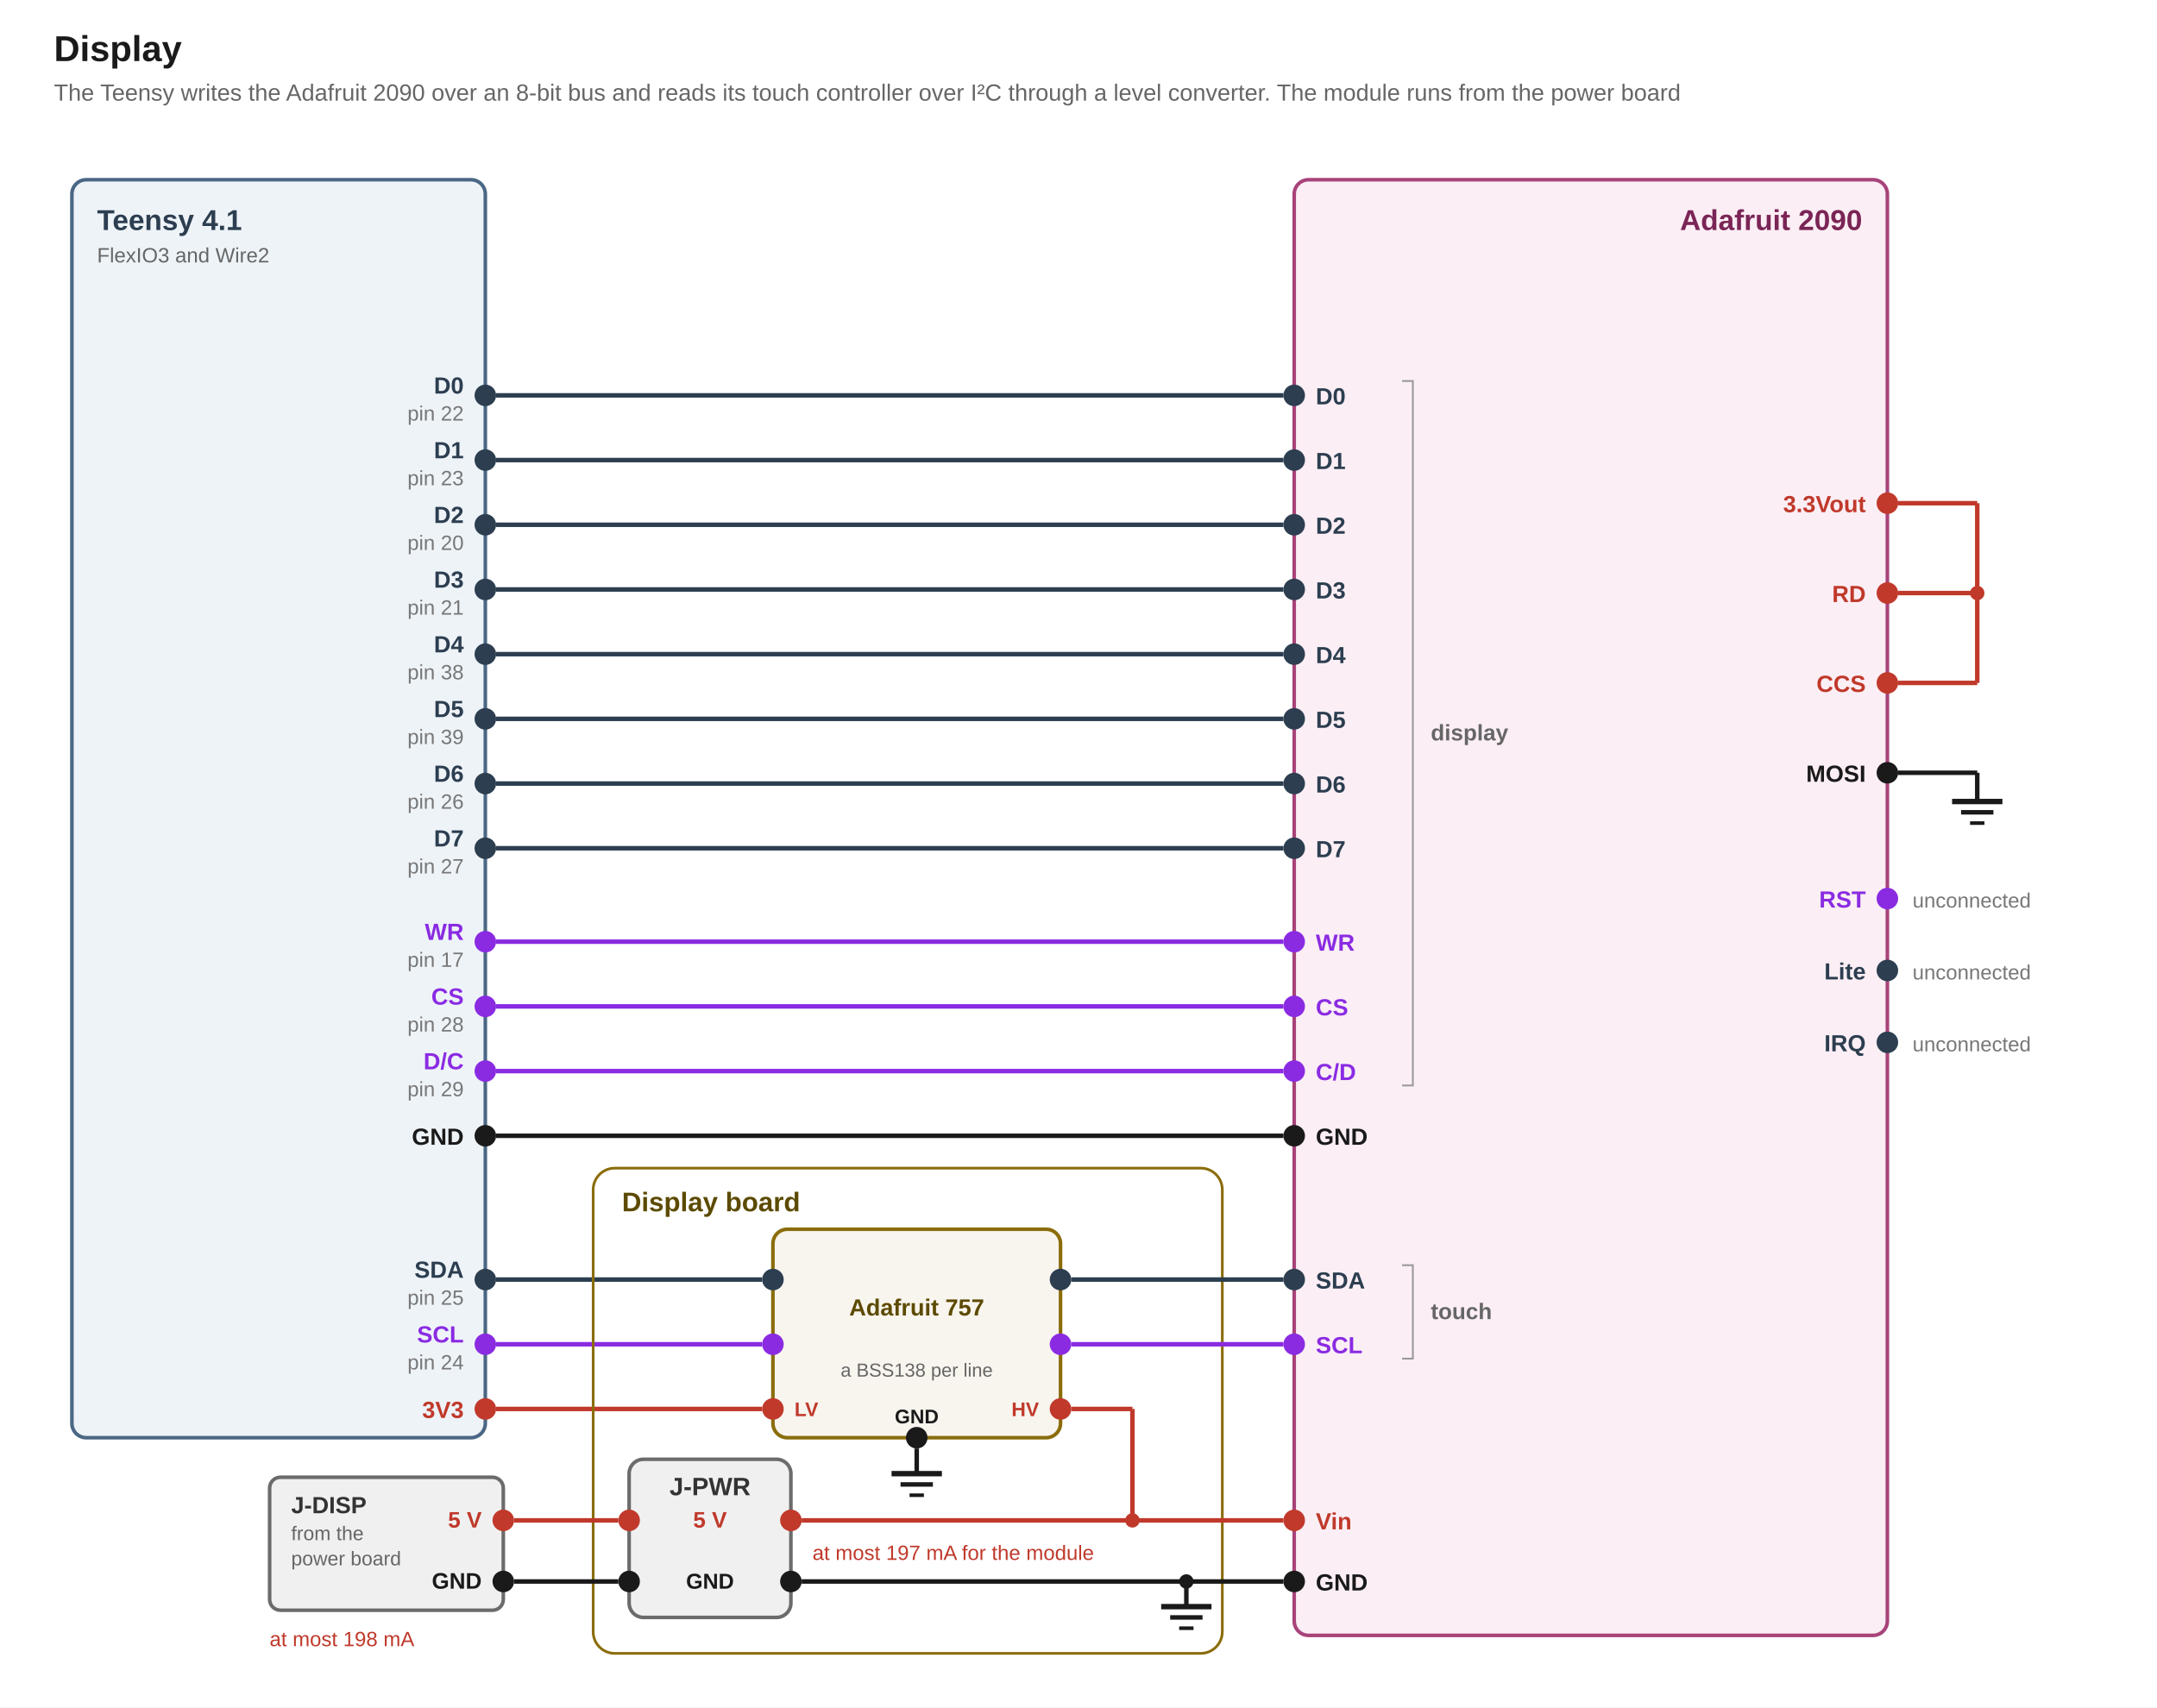
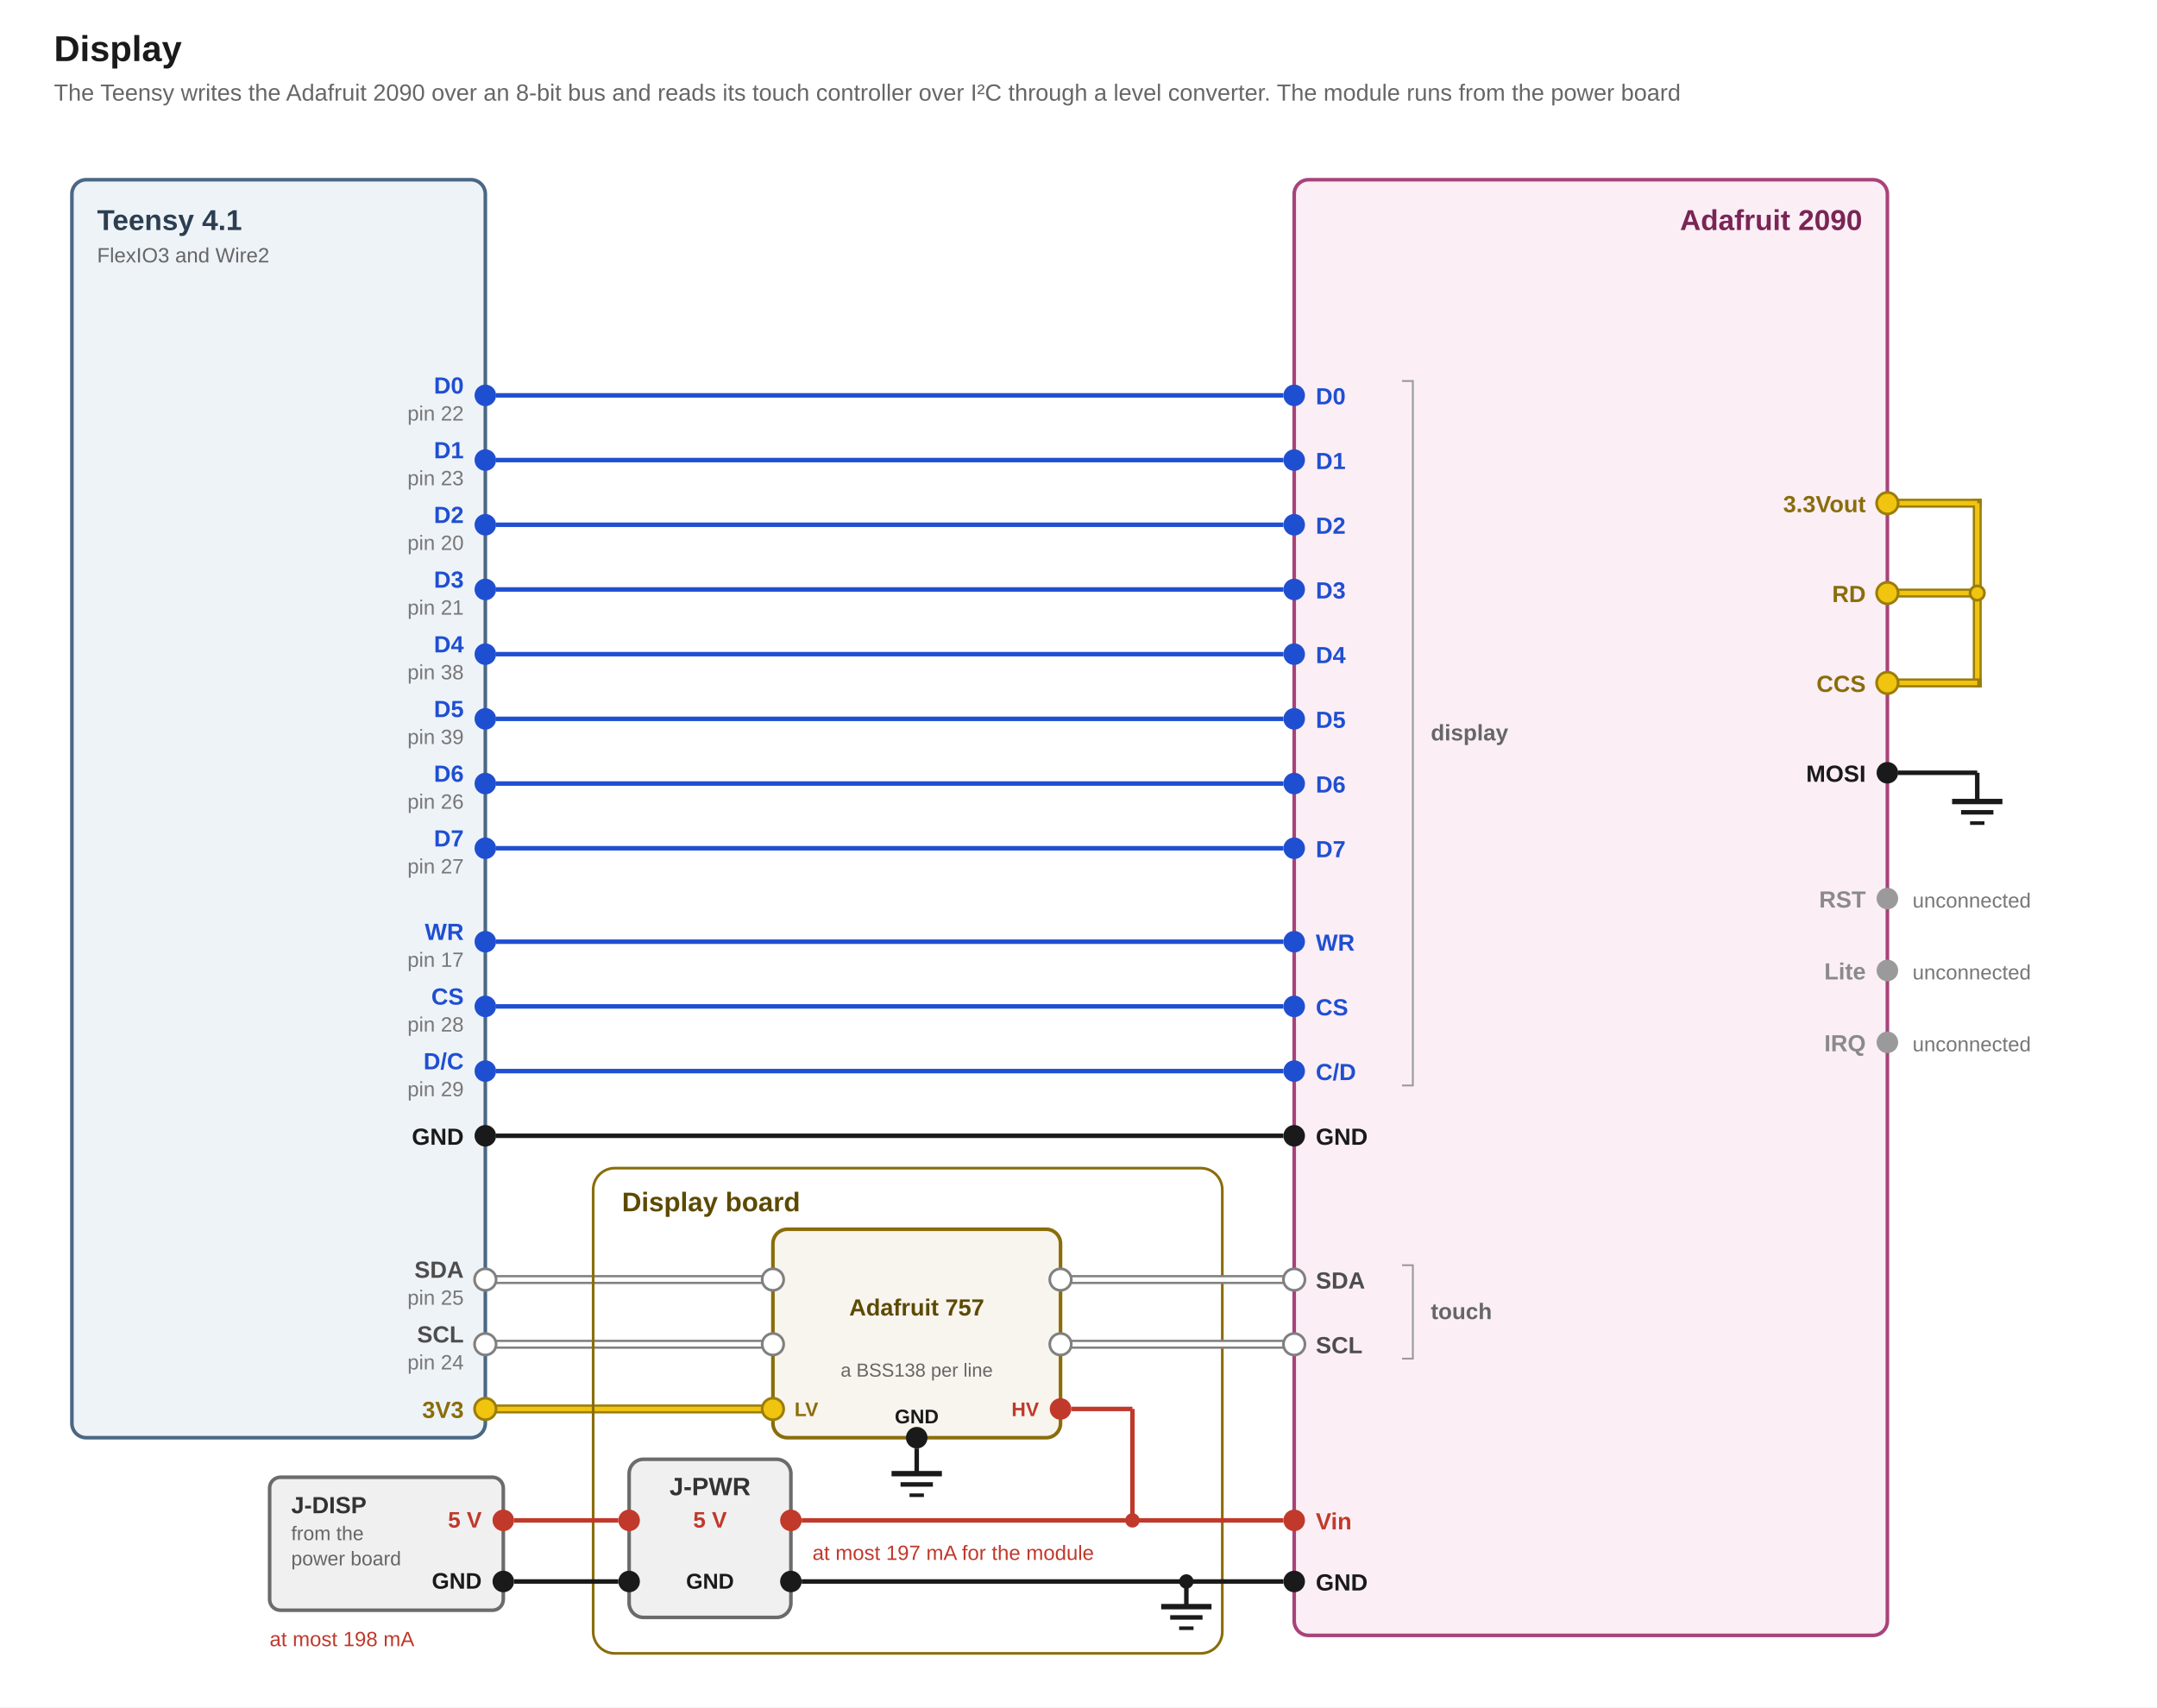
<svg xmlns="http://www.w3.org/2000/svg" viewBox="0 0 1200 950" font-family="Segoe UI, Arial, sans-serif">
  <rect x="0" y="0" width="1200" height="950" fill="#ffffff" />
  <text x="30" y="34" font-size="20" font-weight="700" fill="#1a1a1a">Display</text>
  <text x="30" y="56" font-size="13" fill="#666">The Teensy writes the Adafruit 2090 over an 8-bit bus and reads its touch controller over I²C through a level converter. The module runs from the power board</text>
  <rect x="40" y="100" width="230" height="700" rx="8" fill="#eef3f8" stroke="#4a6785" stroke-width="2" />
  <text x="54" y="128" font-size="16" font-weight="700" fill="#2c3e50">Teensy 4.1</text>
  <text x="54" y="146" font-size="11.5" fill="#666">FlexIO3 and Wire2</text>
  <rect x="720" y="100" width="330" height="810" rx="8" fill="#fbeef5" stroke="#a8437a" stroke-width="2" />
  <text x="1036" y="128" text-anchor="end" font-size="16" font-weight="700" fill="#7a2556">Adafruit 2090</text>
-   <circle cx="270" cy="220" r="6" fill="#2c3e50" />
-   <text x="258" y="219" text-anchor="end" font-size="13" font-weight="700" fill="#2c3e50">D0</text>
+   <circle cx="270" cy="220" r="6" fill="#1f4fd1" />
+   <text x="258" y="219" text-anchor="end" font-size="13" font-weight="700" fill="#1f4fd1">D0</text>
  <text x="258" y="234" text-anchor="end" font-size="11.5" fill="#777" data-pin="D0 to the display">pin 22</text>
-   <line x1="276" y1="220" x2="714" y2="220" stroke="#2c3e50" stroke-width="2.5" />
-   <circle cx="720" cy="220" r="6" fill="#2c3e50" />
-   <text x="732" y="225" font-size="13" font-weight="700" fill="#2c3e50">D0</text>
-   <circle cx="270" cy="256" r="6" fill="#2c3e50" />
-   <text x="258" y="255" text-anchor="end" font-size="13" font-weight="700" fill="#2c3e50">D1</text>
+   <line x1="276" y1="220" x2="714" y2="220" stroke="#1f4fd1" stroke-width="2.5" />
+   <circle cx="720" cy="220" r="6" fill="#1f4fd1" />
+   <text x="732" y="225" font-size="13" font-weight="700" fill="#1f4fd1">D0</text>
+   <circle cx="270" cy="256" r="6" fill="#1f4fd1" />
+   <text x="258" y="255" text-anchor="end" font-size="13" font-weight="700" fill="#1f4fd1">D1</text>
  <text x="258" y="270" text-anchor="end" font-size="11.5" fill="#777" data-pin="D1 to the display">pin 23</text>
-   <line x1="276" y1="256" x2="714" y2="256" stroke="#2c3e50" stroke-width="2.5" />
-   <circle cx="720" cy="256" r="6" fill="#2c3e50" />
-   <text x="732" y="261" font-size="13" font-weight="700" fill="#2c3e50">D1</text>
-   <circle cx="270" cy="292" r="6" fill="#2c3e50" />
-   <text x="258" y="291" text-anchor="end" font-size="13" font-weight="700" fill="#2c3e50">D2</text>
+   <line x1="276" y1="256" x2="714" y2="256" stroke="#1f4fd1" stroke-width="2.5" />
+   <circle cx="720" cy="256" r="6" fill="#1f4fd1" />
+   <text x="732" y="261" font-size="13" font-weight="700" fill="#1f4fd1">D1</text>
+   <circle cx="270" cy="292" r="6" fill="#1f4fd1" />
+   <text x="258" y="291" text-anchor="end" font-size="13" font-weight="700" fill="#1f4fd1">D2</text>
  <text x="258" y="306" text-anchor="end" font-size="11.5" fill="#777" data-pin="D2 to the display">pin 20</text>
-   <line x1="276" y1="292" x2="714" y2="292" stroke="#2c3e50" stroke-width="2.5" />
-   <circle cx="720" cy="292" r="6" fill="#2c3e50" />
-   <text x="732" y="297" font-size="13" font-weight="700" fill="#2c3e50">D2</text>
-   <circle cx="270" cy="328" r="6" fill="#2c3e50" />
-   <text x="258" y="327" text-anchor="end" font-size="13" font-weight="700" fill="#2c3e50">D3</text>
+   <line x1="276" y1="292" x2="714" y2="292" stroke="#1f4fd1" stroke-width="2.5" />
+   <circle cx="720" cy="292" r="6" fill="#1f4fd1" />
+   <text x="732" y="297" font-size="13" font-weight="700" fill="#1f4fd1">D2</text>
+   <circle cx="270" cy="328" r="6" fill="#1f4fd1" />
+   <text x="258" y="327" text-anchor="end" font-size="13" font-weight="700" fill="#1f4fd1">D3</text>
  <text x="258" y="342" text-anchor="end" font-size="11.5" fill="#777" data-pin="D3 to the display">pin 21</text>
-   <line x1="276" y1="328" x2="714" y2="328" stroke="#2c3e50" stroke-width="2.5" />
-   <circle cx="720" cy="328" r="6" fill="#2c3e50" />
-   <text x="732" y="333" font-size="13" font-weight="700" fill="#2c3e50">D3</text>
-   <circle cx="270" cy="364" r="6" fill="#2c3e50" />
-   <text x="258" y="363" text-anchor="end" font-size="13" font-weight="700" fill="#2c3e50">D4</text>
+   <line x1="276" y1="328" x2="714" y2="328" stroke="#1f4fd1" stroke-width="2.5" />
+   <circle cx="720" cy="328" r="6" fill="#1f4fd1" />
+   <text x="732" y="333" font-size="13" font-weight="700" fill="#1f4fd1">D3</text>
+   <circle cx="270" cy="364" r="6" fill="#1f4fd1" />
+   <text x="258" y="363" text-anchor="end" font-size="13" font-weight="700" fill="#1f4fd1">D4</text>
  <text x="258" y="378" text-anchor="end" font-size="11.5" fill="#777" data-pin="D4 to the display">pin 38</text>
-   <line x1="276" y1="364" x2="714" y2="364" stroke="#2c3e50" stroke-width="2.5" />
-   <circle cx="720" cy="364" r="6" fill="#2c3e50" />
-   <text x="732" y="369" font-size="13" font-weight="700" fill="#2c3e50">D4</text>
-   <circle cx="270" cy="400" r="6" fill="#2c3e50" />
-   <text x="258" y="399" text-anchor="end" font-size="13" font-weight="700" fill="#2c3e50">D5</text>
+   <line x1="276" y1="364" x2="714" y2="364" stroke="#1f4fd1" stroke-width="2.5" />
+   <circle cx="720" cy="364" r="6" fill="#1f4fd1" />
+   <text x="732" y="369" font-size="13" font-weight="700" fill="#1f4fd1">D4</text>
+   <circle cx="270" cy="400" r="6" fill="#1f4fd1" />
+   <text x="258" y="399" text-anchor="end" font-size="13" font-weight="700" fill="#1f4fd1">D5</text>
  <text x="258" y="414" text-anchor="end" font-size="11.5" fill="#777" data-pin="D5 to the display">pin 39</text>
-   <line x1="276" y1="400" x2="714" y2="400" stroke="#2c3e50" stroke-width="2.5" />
-   <circle cx="720" cy="400" r="6" fill="#2c3e50" />
-   <text x="732" y="405" font-size="13" font-weight="700" fill="#2c3e50">D5</text>
-   <circle cx="270" cy="436" r="6" fill="#2c3e50" />
-   <text x="258" y="435" text-anchor="end" font-size="13" font-weight="700" fill="#2c3e50">D6</text>
+   <line x1="276" y1="400" x2="714" y2="400" stroke="#1f4fd1" stroke-width="2.5" />
+   <circle cx="720" cy="400" r="6" fill="#1f4fd1" />
+   <text x="732" y="405" font-size="13" font-weight="700" fill="#1f4fd1">D5</text>
+   <circle cx="270" cy="436" r="6" fill="#1f4fd1" />
+   <text x="258" y="435" text-anchor="end" font-size="13" font-weight="700" fill="#1f4fd1">D6</text>
  <text x="258" y="450" text-anchor="end" font-size="11.5" fill="#777" data-pin="D6 to the display">pin 26</text>
-   <line x1="276" y1="436" x2="714" y2="436" stroke="#2c3e50" stroke-width="2.5" />
-   <circle cx="720" cy="436" r="6" fill="#2c3e50" />
-   <text x="732" y="441" font-size="13" font-weight="700" fill="#2c3e50">D6</text>
-   <circle cx="270" cy="472" r="6" fill="#2c3e50" />
-   <text x="258" y="471" text-anchor="end" font-size="13" font-weight="700" fill="#2c3e50">D7</text>
+   <line x1="276" y1="436" x2="714" y2="436" stroke="#1f4fd1" stroke-width="2.5" />
+   <circle cx="720" cy="436" r="6" fill="#1f4fd1" />
+   <text x="732" y="441" font-size="13" font-weight="700" fill="#1f4fd1">D6</text>
+   <circle cx="270" cy="472" r="6" fill="#1f4fd1" />
+   <text x="258" y="471" text-anchor="end" font-size="13" font-weight="700" fill="#1f4fd1">D7</text>
  <text x="258" y="486" text-anchor="end" font-size="11.5" fill="#777" data-pin="D7 to the display">pin 27</text>
-   <line x1="276" y1="472" x2="714" y2="472" stroke="#2c3e50" stroke-width="2.5" />
-   <circle cx="720" cy="472" r="6" fill="#2c3e50" />
-   <text x="732" y="477" font-size="13" font-weight="700" fill="#2c3e50">D7</text>
-   <circle cx="270" cy="524" r="6" fill="#8a2be2" />
-   <text x="258" y="523" text-anchor="end" font-size="13" font-weight="700" fill="#8a2be2">WR</text>
+   <line x1="276" y1="472" x2="714" y2="472" stroke="#1f4fd1" stroke-width="2.5" />
+   <circle cx="720" cy="472" r="6" fill="#1f4fd1" />
+   <text x="732" y="477" font-size="13" font-weight="700" fill="#1f4fd1">D7</text>
+   <circle cx="270" cy="524" r="6" fill="#1f4fd1" />
+   <text x="258" y="523" text-anchor="end" font-size="13" font-weight="700" fill="#1f4fd1">WR</text>
  <text x="258" y="538" text-anchor="end" font-size="11.5" fill="#777" data-pin="WR to the display">pin 17</text>
-   <line x1="276" y1="524" x2="714" y2="524" stroke="#8a2be2" stroke-width="2.5" />
-   <circle cx="720" cy="524" r="6" fill="#8a2be2" />
-   <text x="732" y="529" font-size="13" font-weight="700" fill="#8a2be2">WR</text>
-   <circle cx="270" cy="560" r="6" fill="#8a2be2" />
-   <text x="258" y="559" text-anchor="end" font-size="13" font-weight="700" fill="#8a2be2">CS</text>
+   <line x1="276" y1="524" x2="714" y2="524" stroke="#1f4fd1" stroke-width="2.5" />
+   <circle cx="720" cy="524" r="6" fill="#1f4fd1" />
+   <text x="732" y="529" font-size="13" font-weight="700" fill="#1f4fd1">WR</text>
+   <circle cx="270" cy="560" r="6" fill="#1f4fd1" />
+   <text x="258" y="559" text-anchor="end" font-size="13" font-weight="700" fill="#1f4fd1">CS</text>
  <text x="258" y="574" text-anchor="end" font-size="11.5" fill="#777" data-pin="CS to the display controller">pin 28</text>
-   <line x1="276" y1="560" x2="714" y2="560" stroke="#8a2be2" stroke-width="2.5" />
-   <circle cx="720" cy="560" r="6" fill="#8a2be2" />
-   <text x="732" y="565" font-size="13" font-weight="700" fill="#8a2be2">CS</text>
-   <circle cx="270" cy="596" r="6" fill="#8a2be2" />
-   <text x="258" y="595" text-anchor="end" font-size="13" font-weight="700" fill="#8a2be2">D/C</text>
+   <line x1="276" y1="560" x2="714" y2="560" stroke="#1f4fd1" stroke-width="2.5" />
+   <circle cx="720" cy="560" r="6" fill="#1f4fd1" />
+   <text x="732" y="565" font-size="13" font-weight="700" fill="#1f4fd1">CS</text>
+   <circle cx="270" cy="596" r="6" fill="#1f4fd1" />
+   <text x="258" y="595" text-anchor="end" font-size="13" font-weight="700" fill="#1f4fd1">D/C</text>
  <text x="258" y="610" text-anchor="end" font-size="11.5" fill="#777" data-pin="D/C to the display">pin 29</text>
-   <line x1="276" y1="596" x2="714" y2="596" stroke="#8a2be2" stroke-width="2.5" />
-   <circle cx="720" cy="596" r="6" fill="#8a2be2" />
-   <text x="732" y="601" font-size="13" font-weight="700" fill="#8a2be2">C/D</text>
+   <line x1="276" y1="596" x2="714" y2="596" stroke="#1f4fd1" stroke-width="2.5" />
+   <circle cx="720" cy="596" r="6" fill="#1f4fd1" />
+   <text x="732" y="601" font-size="13" font-weight="700" fill="#1f4fd1">C/D</text>
  <circle cx="270" cy="632" r="6" fill="#1a1a1a" />
  <text x="258" y="637" text-anchor="end" font-size="13" font-weight="700" fill="#1a1a1a">GND</text>
  <line x1="276" y1="632" x2="714" y2="632" stroke="#1a1a1a" stroke-width="2.5" />
  <circle cx="720" cy="632" r="6" fill="#1a1a1a" />
  <text x="732" y="637" font-size="13" font-weight="700" fill="#1a1a1a">GND</text>
-   <circle cx="270" cy="712" r="6" fill="#2c3e50" />
-   <text x="258" y="711" text-anchor="end" font-size="13" font-weight="700" fill="#2c3e50">SDA</text>
+   <text x="258" y="711" text-anchor="end" font-size="13" font-weight="700" fill="#4d4d4d">SDA</text>
  <text x="258" y="726" text-anchor="end" font-size="11.5" fill="#777" data-pin="SDA to the touch controller">pin 25</text>
-   <line x1="276" y1="712" x2="424" y2="712" stroke="#2c3e50" stroke-width="2.5" />
-   <circle cx="270" cy="748" r="6" fill="#8a2be2" />
-   <text x="258" y="747" text-anchor="end" font-size="13" font-weight="700" fill="#8a2be2">SCL</text>
+   <line x1="276" y1="712" x2="424" y2="712" stroke="#808080" stroke-width="5" />
+   <line x1="276" y1="712" x2="424" y2="712" stroke="#ffffff" stroke-width="2.5" />
+   <text x="258" y="747" text-anchor="end" font-size="13" font-weight="700" fill="#4d4d4d">SCL</text>
  <text x="258" y="762" text-anchor="end" font-size="11.5" fill="#777" data-pin="SCL to the touch controller">pin 24</text>
-   <line x1="276" y1="748" x2="424" y2="748" stroke="#8a2be2" stroke-width="2.5" />
-   <circle cx="270" cy="784" r="6" fill="#c0392b" />
-   <text x="258" y="789" text-anchor="end" font-size="13" font-weight="700" fill="#c0392b">3V3</text>
-   <line x1="276" y1="784" x2="424" y2="784" stroke="#c0392b" stroke-width="2.5" />
+   <line x1="276" y1="748" x2="424" y2="748" stroke="#808080" stroke-width="5" />
+   <line x1="276" y1="748" x2="424" y2="748" stroke="#ffffff" stroke-width="2.5" />
+   <text x="258" y="789" text-anchor="end" font-size="13" font-weight="700" fill="#8a6d0b">3V3</text>
+   <line x1="276" y1="784" x2="424" y2="784" stroke="#9a7d0a" stroke-width="5" />
+   <line x1="276" y1="784" x2="424" y2="784" stroke="#f1c40f" stroke-width="2.5" />
  <rect x="330" y="650" width="350" height="270" rx="12" fill="none" stroke="#8a6d0b" stroke-width="1.5" />
  <text x="346" y="674" font-size="15" font-weight="700" fill="#5c4a00">Display board</text>
  <rect x="430" y="684" width="160" height="116" rx="8" fill="#f8f4ee" stroke="#8a6d0b" stroke-width="2" />
  <text x="510" y="732" text-anchor="middle" font-size="13" font-weight="700" fill="#5c4a00">Adafruit 757</text>
  <text x="510" y="766" text-anchor="middle" font-size="10.5" fill="#666">a BSS138 per line</text>
-   <circle cx="430" cy="712" r="6" fill="#2c3e50" />
-   <circle cx="430" cy="748" r="6" fill="#8a2be2" />
-   <circle cx="430" cy="784" r="6" fill="#c0392b" />
-   <text x="442" y="788" font-size="11" font-weight="700" fill="#c0392b">LV</text>
-   <circle cx="590" cy="712" r="6" fill="#2c3e50" />
-   <circle cx="590" cy="748" r="6" fill="#8a2be2" />
+   <text x="442" y="788" font-size="11" font-weight="700" fill="#8a6d0b">LV</text>
  <circle cx="590" cy="784" r="6" fill="#c0392b" />
  <text x="578" y="788" text-anchor="end" font-size="11" font-weight="700" fill="#c0392b">HV</text>
  <circle cx="510" cy="800" r="6" fill="#1a1a1a" />
  <text x="510" y="792" text-anchor="middle" font-size="11" font-weight="700" fill="#1a1a1a">GND</text>
  <line x1="510" y1="806" x2="510" y2="820" stroke="#1a1a1a" stroke-width="2.5" />
  <line x1="496" y1="820" x2="524" y2="820" stroke="#1a1a1a" stroke-width="3" />
  <line x1="501" y1="826" x2="519" y2="826" stroke="#1a1a1a" stroke-width="2.5" />
  <line x1="506" y1="832" x2="514" y2="832" stroke="#1a1a1a" stroke-width="2" />
-   <line x1="596" y1="712" x2="714" y2="712" stroke="#2c3e50" stroke-width="2.5" />
-   <line x1="596" y1="748" x2="714" y2="748" stroke="#8a2be2" stroke-width="2.5" />
+   <line x1="596" y1="712" x2="714" y2="712" stroke="#808080" stroke-width="5" />
+   <line x1="596" y1="748" x2="714" y2="748" stroke="#808080" stroke-width="5" />
+   <line x1="596" y1="712" x2="714" y2="712" stroke="#ffffff" stroke-width="2.5" />
+   <line x1="596" y1="748" x2="714" y2="748" stroke="#ffffff" stroke-width="2.5" />
  <line x1="596" y1="784" x2="630" y2="784" stroke="#c0392b" stroke-width="2.5" />
  <line x1="630" y1="784" x2="630" y2="846" stroke="#c0392b" stroke-width="2.5" />
  <circle cx="630" cy="846" r="4" fill="#c0392b" />
  <rect x="350" y="812" width="90" height="88" rx="8" fill="#f0f0f0" stroke="#6b6b6b" stroke-width="2" />
  <text x="395" y="832" text-anchor="middle" font-size="14" font-weight="700" fill="#333333">J-PWR</text>
  <circle cx="350" cy="846" r="6" fill="#c0392b" />
  <circle cx="440" cy="846" r="6" fill="#c0392b" />
  <text x="395" y="850" text-anchor="middle" font-size="12.5" font-weight="700" fill="#c0392b" data-fig="v_rail">5 V</text>
  <circle cx="350" cy="880" r="6" fill="#1a1a1a" />
  <circle cx="440" cy="880" r="6" fill="#1a1a1a" />
  <text x="395" y="884" text-anchor="middle" font-size="12" font-weight="700" fill="#1a1a1a">GND</text>
  <line x1="446" y1="846" x2="714" y2="846" stroke="#c0392b" stroke-width="2.5" />
  <text x="452" y="868" font-size="11.5" fill="#c0392b" data-fig="i_module">at most 197 mA for the module</text>
  <line x1="446" y1="880" x2="714" y2="880" stroke="#1a1a1a" stroke-width="2.5" />
  <circle cx="660" cy="880" r="4" fill="#1a1a1a" />
  <line x1="660" y1="880" x2="660" y2="894" stroke="#1a1a1a" stroke-width="2.5" />
  <line x1="646" y1="894" x2="674" y2="894" stroke="#1a1a1a" stroke-width="3" />
  <line x1="651" y1="900" x2="669" y2="900" stroke="#1a1a1a" stroke-width="2.5" />
  <line x1="656" y1="906" x2="664" y2="906" stroke="#1a1a1a" stroke-width="2" />
  <rect x="150" y="822" width="130" height="74" rx="6" fill="#f0f0f0" stroke="#6b6b6b" stroke-width="2" />
  <text x="162" y="842" font-size="13" font-weight="700" fill="#333333">J-DISP</text>
  <text x="162" y="857" font-size="11" fill="#666">from the</text>
  <text x="162" y="871" font-size="11" fill="#666">power board</text>
  <circle cx="280" cy="846" r="6" fill="#c0392b" />
  <text x="268" y="850" text-anchor="end" font-size="12.5" font-weight="700" fill="#c0392b" data-fig="v_rail">5 V</text>
  <circle cx="280" cy="880" r="6" fill="#1a1a1a" />
  <text x="268" y="884" text-anchor="end" font-size="12.5" font-weight="700" fill="#1a1a1a">GND</text>
  <line x1="286" y1="846" x2="344" y2="846" stroke="#c0392b" stroke-width="2.5" />
  <line x1="286" y1="880" x2="344" y2="880" stroke="#1a1a1a" stroke-width="2.5" />
  <text x="150" y="916" font-size="11.5" fill="#c0392b" data-fig="i_disp">at most 198 mA</text>
-   <circle cx="720" cy="712" r="6" fill="#2c3e50" />
-   <text x="732" y="717" font-size="13" font-weight="700" fill="#2c3e50">SDA</text>
-   <circle cx="720" cy="748" r="6" fill="#8a2be2" />
-   <text x="732" y="753" font-size="13" font-weight="700" fill="#8a2be2">SCL</text>
+   <text x="732" y="717" font-size="13" font-weight="700" fill="#4d4d4d">SDA</text>
+   <text x="732" y="753" font-size="13" font-weight="700" fill="#4d4d4d">SCL</text>
  <circle cx="720" cy="846" r="6" fill="#c0392b" />
  <text x="732" y="851" font-size="13" font-weight="700" fill="#c0392b">Vin</text>
  <circle cx="720" cy="880" r="6" fill="#1a1a1a" />
  <text x="732" y="885" font-size="13" font-weight="700" fill="#1a1a1a">GND</text>
  <polyline points="780,212 786,212 786,604 780,604" fill="none" stroke="#999" stroke-width="1" />
  <text x="796" y="412" font-size="12.5" font-weight="700" fill="#666">display</text>
  <polyline points="780,704 786,704 786,756 780,756" fill="none" stroke="#999" stroke-width="1" />
  <text x="796" y="734" font-size="12.5" font-weight="700" fill="#666">touch</text>
-   <circle cx="1050" cy="330" r="6" fill="#c0392b" />
-   <text x="1038" y="335" text-anchor="end" font-size="13" font-weight="700" fill="#c0392b">RD</text>
-   <circle cx="1050" cy="380" r="6" fill="#c0392b" />
-   <text x="1038" y="385" text-anchor="end" font-size="13" font-weight="700" fill="#c0392b">CCS</text>
+   <text x="1038" y="335" text-anchor="end" font-size="13" font-weight="700" fill="#8a6d0b">RD</text>
+   <text x="1038" y="385" text-anchor="end" font-size="13" font-weight="700" fill="#8a6d0b">CCS</text>
  <circle cx="1050" cy="430" r="6" fill="#1a1a1a" />
  <text x="1038" y="435" text-anchor="end" font-size="13" font-weight="700" fill="#1a1a1a">MOSI</text>
-   <circle cx="1050" cy="500" r="6" fill="#8a2be2" />
-   <text x="1038" y="505" text-anchor="end" font-size="13" font-weight="700" fill="#8a2be2">RST</text>
-   <circle cx="1050" cy="540" r="6" fill="#2c3e50" />
-   <text x="1038" y="545" text-anchor="end" font-size="13" font-weight="700" fill="#2c3e50">Lite</text>
-   <circle cx="1050" cy="580" r="6" fill="#2c3e50" />
-   <text x="1038" y="585" text-anchor="end" font-size="13" font-weight="700" fill="#2c3e50">IRQ</text>
-   <circle cx="1050" cy="280" r="6" fill="#c0392b" />
-   <text x="1038" y="285" text-anchor="end" font-size="13" font-weight="700" fill="#c0392b">3.3Vout</text>
-   <line x1="1056" y1="280" x2="1100" y2="280" stroke="#c0392b" stroke-width="2.5" />
-   <line x1="1100" y1="280" x2="1100" y2="380" stroke="#c0392b" stroke-width="2.5" />
-   <line x1="1056" y1="330" x2="1100" y2="330" stroke="#c0392b" stroke-width="2.5" />
-   <circle cx="1100" cy="330" r="4" fill="#c0392b" />
-   <line x1="1056" y1="380" x2="1100" y2="380" stroke="#c0392b" stroke-width="2.5" />
+   <circle cx="1050" cy="500" r="6" fill="#9a9a9a" />
+   <text x="1038" y="505" text-anchor="end" font-size="13" font-weight="700" fill="#8a8a8a">RST</text>
+   <circle cx="1050" cy="540" r="6" fill="#9a9a9a" />
+   <text x="1038" y="545" text-anchor="end" font-size="13" font-weight="700" fill="#8a8a8a">Lite</text>
+   <circle cx="1050" cy="580" r="6" fill="#9a9a9a" />
+   <text x="1038" y="585" text-anchor="end" font-size="13" font-weight="700" fill="#8a8a8a">IRQ</text>
+   <text x="1038" y="285" text-anchor="end" font-size="13" font-weight="700" fill="#8a6d0b">3.3Vout</text>
+   <line x1="1056" y1="280" x2="1102.5" y2="280" stroke="#9a7d0a" stroke-width="5" />
+   <line x1="1100" y1="277.5" x2="1100" y2="382.5" stroke="#9a7d0a" stroke-width="5" />
+   <line x1="1056" y1="330" x2="1100" y2="330" stroke="#9a7d0a" stroke-width="5" />
+   <line x1="1056" y1="280" x2="1100" y2="280" stroke="#f1c40f" stroke-width="2.5" />
+   <line x1="1100" y1="280" x2="1100" y2="380" stroke="#f1c40f" stroke-width="2.5" />
+   <line x1="1056" y1="330" x2="1100" y2="330" stroke="#f1c40f" stroke-width="2.5" />
+   <line x1="1056" y1="380" x2="1102.5" y2="380" stroke="#9a7d0a" stroke-width="5" />
+   <line x1="1056" y1="380" x2="1100" y2="380" stroke="#f1c40f" stroke-width="2.5" />
  <line x1="1056" y1="430" x2="1100" y2="430" stroke="#1a1a1a" stroke-width="2.5" />
  <line x1="1100" y1="430" x2="1100" y2="446" stroke="#1a1a1a" stroke-width="2.5" />
  <line x1="1086" y1="446" x2="1114" y2="446" stroke="#1a1a1a" stroke-width="3" />
  <line x1="1091" y1="452" x2="1109" y2="452" stroke="#1a1a1a" stroke-width="2.5" />
  <line x1="1096" y1="458" x2="1104" y2="458" stroke="#1a1a1a" stroke-width="2" />
  <text x="1064" y="505" font-size="11.5" fill="#777">unconnected</text>
  <text x="1064" y="545" font-size="11.5" fill="#777">unconnected</text>
  <text x="1064" y="585" font-size="11.5" fill="#777">unconnected</text>
+   <circle cx="270" cy="712" r="6" fill="#ffffff" stroke="#808080" stroke-width="1.5" />
+   <circle cx="270" cy="748" r="6" fill="#ffffff" stroke="#808080" stroke-width="1.5" />
+   <circle cx="270" cy="784" r="6" fill="#f1c40f" stroke="#9a7d0a" stroke-width="1.5" />
+   <circle cx="430" cy="712" r="6" fill="#ffffff" stroke="#808080" stroke-width="1.5" />
+   <circle cx="430" cy="748" r="6" fill="#ffffff" stroke="#808080" stroke-width="1.5" />
+   <circle cx="430" cy="784" r="6" fill="#f1c40f" stroke="#9a7d0a" stroke-width="1.5" />
+   <circle cx="590" cy="712" r="6" fill="#ffffff" stroke="#808080" stroke-width="1.5" />
+   <circle cx="590" cy="748" r="6" fill="#ffffff" stroke="#808080" stroke-width="1.5" />
+   <circle cx="720" cy="712" r="6" fill="#ffffff" stroke="#808080" stroke-width="1.5" />
+   <circle cx="720" cy="748" r="6" fill="#ffffff" stroke="#808080" stroke-width="1.5" />
+   <circle cx="1050" cy="330" r="6" fill="#f1c40f" stroke="#9a7d0a" stroke-width="1.5" />
+   <circle cx="1050" cy="380" r="6" fill="#f1c40f" stroke="#9a7d0a" stroke-width="1.5" />
+   <circle cx="1050" cy="280" r="6" fill="#f1c40f" stroke="#9a7d0a" stroke-width="1.5" />
+   <circle cx="1100" cy="330" r="4" fill="#f1c40f" stroke="#9a7d0a" stroke-width="1.5" />
</svg>
